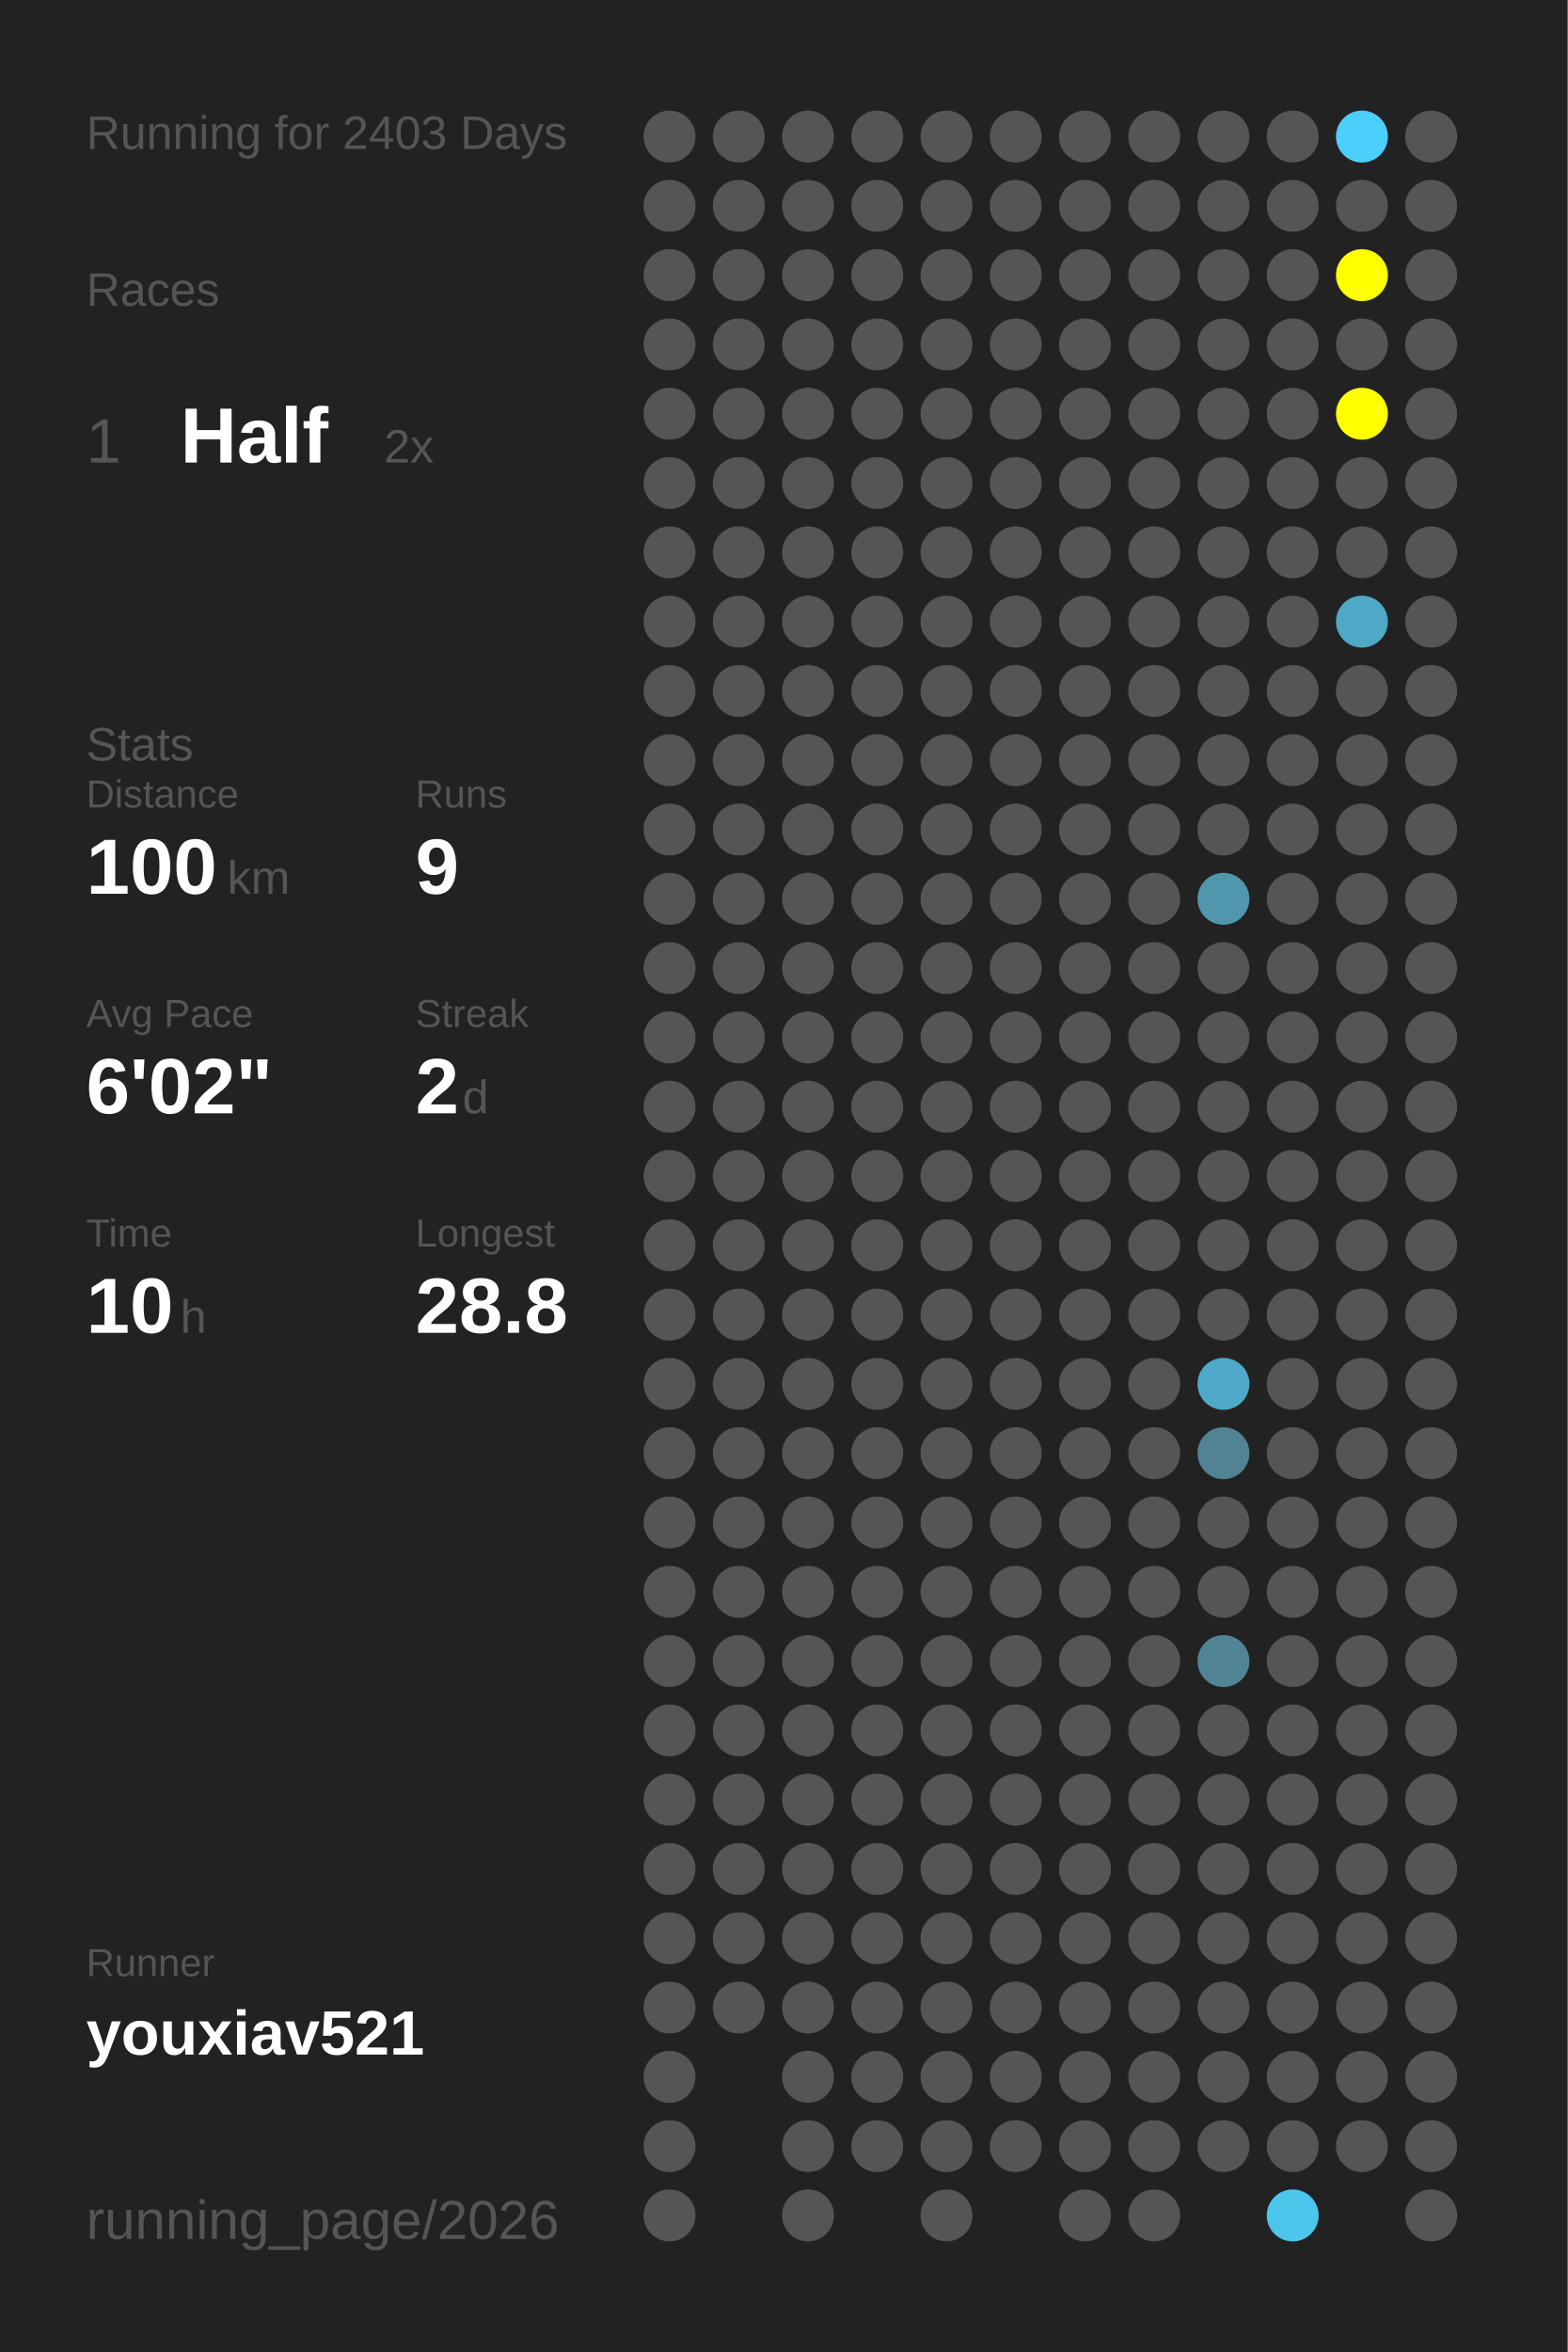
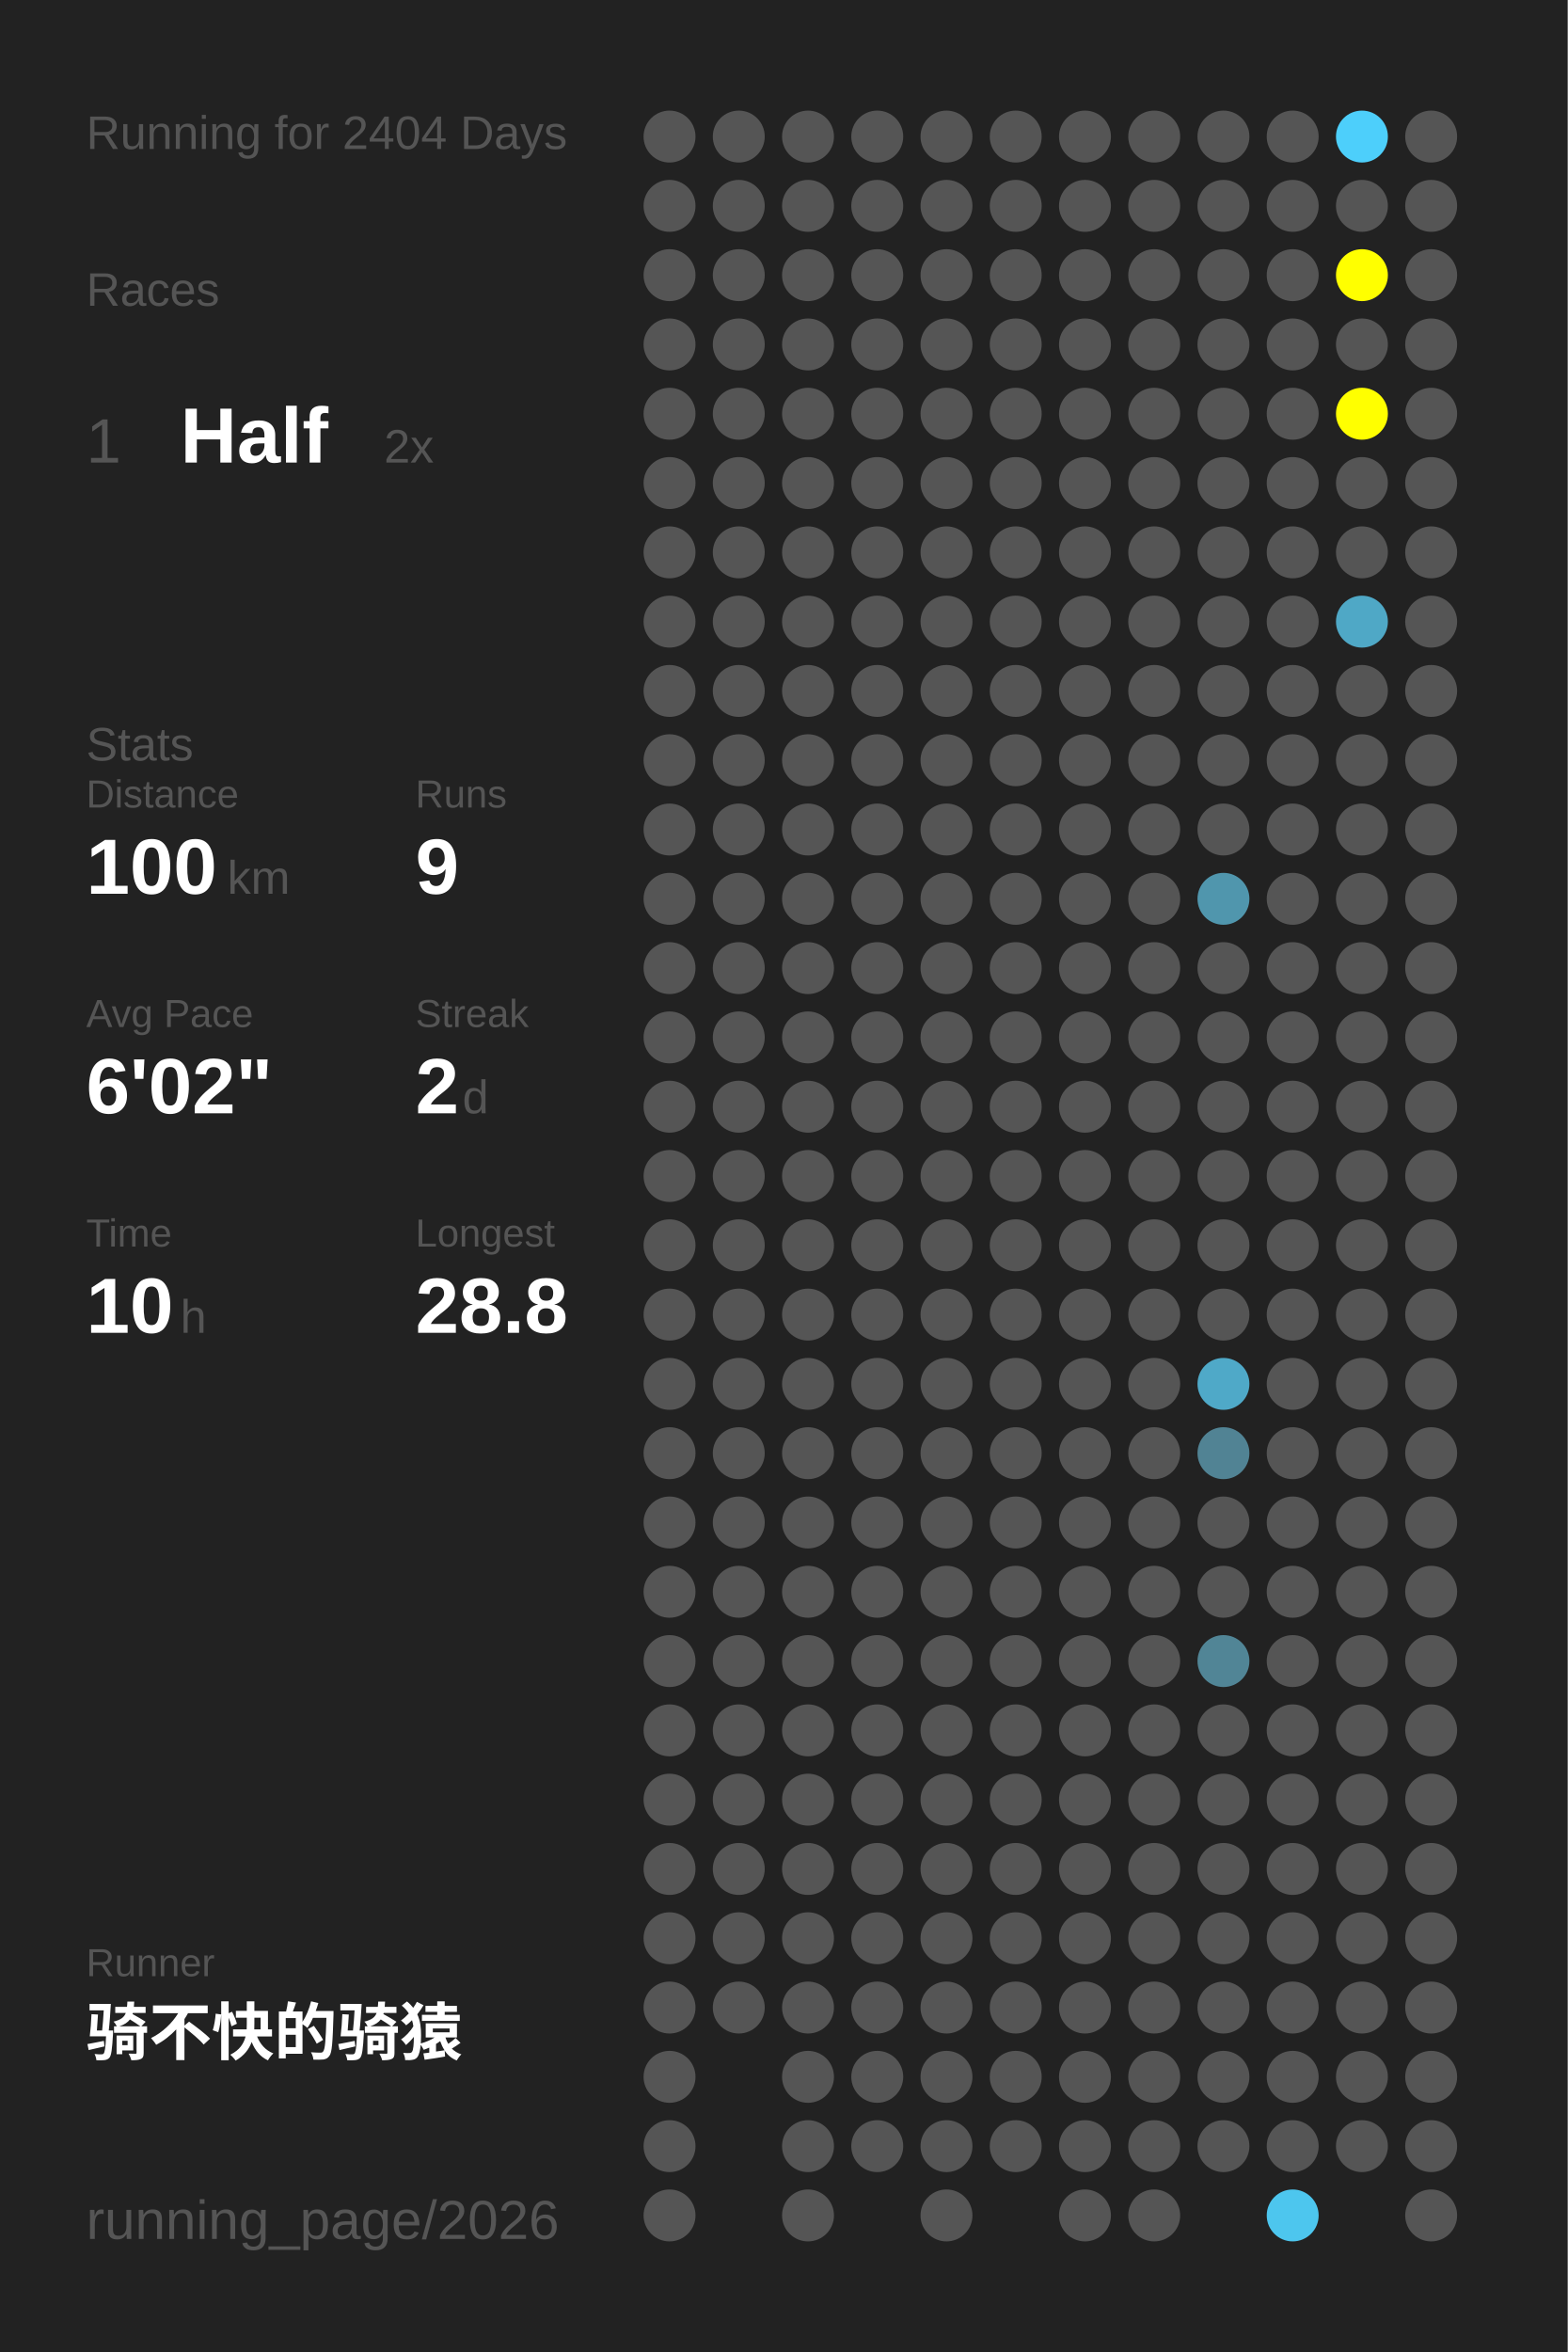
<svg xmlns="http://www.w3.org/2000/svg" baseProfile="full" height="300mm" version="1.1" viewBox="0,0,200,300" width="200mm">
  <defs />
  <rect fill="#222222" height="300" width="200" x="0" y="0" />
-   <text fill="#555555" style="font-size:6px; font-family:Arial;" x="11" y="19">Running for 2403 Days</text>
+   <text fill="#555555" style="font-size:6px; font-family:Arial;" x="11" y="19">Running for 2404 Days</text>
  <text fill="#555555" style="font-size:6px; font-family:Arial;" x="11" y="39">Races</text>
  <text fill="#555555" style="font-size:8px; font-family:Arial;" x="11" y="59">1</text>
  <text fill="#FFFFFF" style="font-size:10px; font-family:Arial; font-weight:bold;" x="23" y="59">Half</text>
  <text fill="#555555" style="font-size:6px; font-family:Arial;" x="49" y="59">2x</text>
  <text fill="#555555" style="font-size:6px; font-family:Arial;" x="11" y="97">Stats</text>
  <text fill="#555555" style="font-size:5px; font-family:Arial;" x="11" y="103">Distance</text>
  <text fill="#FFFFFF" style="font-size:10px; font-family:Arial; font-weight:bold;" x="11" y="114">100</text>
  <text fill="#555555" style="font-size:6px; font-family:Arial;" x="29" y="114">km</text>
  <text fill="#555555" style="font-size:5px; font-family:Arial;" x="53" y="103">Runs</text>
  <text fill="#FFFFFF" style="font-size:10px; font-family:Arial; font-weight:bold;" x="53" y="114">9</text>
  <text fill="#555555" style="font-size:5px; font-family:Arial;" x="11" y="131">Avg Pace</text>
  <text fill="#FFFFFF" style="font-size:10px; font-family:Arial; font-weight:bold;" x="11" y="142">6'02"</text>
  <text fill="#555555" style="font-size:5px; font-family:Arial;" x="53" y="131">Streak</text>
  <text fill="#FFFFFF" style="font-size:10px; font-family:Arial; font-weight:bold;" x="53" y="142">2</text>
  <text fill="#555555" style="font-size:6px; font-family:Arial;" x="59" y="142">d</text>
  <text fill="#555555" style="font-size:5px; font-family:Arial;" x="11" y="159">Time</text>
  <text fill="#FFFFFF" style="font-size:10px; font-family:Arial; font-weight:bold;" x="11" y="170">10</text>
  <text fill="#555555" style="font-size:6px; font-family:Arial;" x="23" y="170">h</text>
  <text fill="#555555" style="font-size:5px; font-family:Arial;" x="53" y="159">Longest</text>
  <text fill="#FFFFFF" style="font-size:10px; font-family:Arial; font-weight:bold;" x="53" y="170">28.8</text>
  <text fill="#555555" style="font-size:5px; font-family:Arial;" x="11" y="252.065">Runner</text>
-   <text fill="#FFFFFF" style="font-size:8px; font-family:Arial; font-weight:bold;" x="11" y="262.065">youxiav521</text>
+   <text fill="#FFFFFF" style="font-size:8px; font-family:Arial; font-weight:bold;" x="11" y="262.065">骑不快的骑猿</text>
  <text fill="#555555" style="font-size:7px; font-family:Arial;" x="11" y="285.581">running_page/2026</text>
  <circle cx="85.417" cy="17.419" fill="#555555" r="3.312" />
  <circle cx="85.417" cy="26.258" fill="#555555" r="3.312" />
  <circle cx="85.417" cy="35.097" fill="#555555" r="3.312" />
  <circle cx="85.417" cy="43.935" fill="#555555" r="3.312" />
  <circle cx="85.417" cy="52.774" fill="#555555" r="3.312" />
  <circle cx="85.417" cy="61.613" fill="#555555" r="3.312" />
  <circle cx="85.417" cy="70.452" fill="#555555" r="3.312" />
  <circle cx="85.417" cy="79.29" fill="#555555" r="3.312" />
  <circle cx="85.417" cy="88.129" fill="#555555" r="3.312" />
  <circle cx="85.417" cy="96.968" fill="#555555" r="3.312" />
  <circle cx="85.417" cy="105.806" fill="#555555" r="3.312" />
  <circle cx="85.417" cy="114.645" fill="#555555" r="3.312" />
  <circle cx="85.417" cy="123.484" fill="#555555" r="3.312" />
  <circle cx="85.417" cy="132.323" fill="#555555" r="3.312" />
  <circle cx="85.417" cy="141.161" fill="#555555" r="3.312" />
  <circle cx="85.417" cy="150" fill="#555555" r="3.312" />
  <circle cx="85.417" cy="158.839" fill="#555555" r="3.312" />
  <circle cx="85.417" cy="167.677" fill="#555555" r="3.312" />
  <circle cx="85.417" cy="176.516" fill="#555555" r="3.312" />
  <circle cx="85.417" cy="185.355" fill="#555555" r="3.312" />
  <circle cx="85.417" cy="194.194" fill="#555555" r="3.312" />
  <circle cx="85.417" cy="203.032" fill="#555555" r="3.312" />
  <circle cx="85.417" cy="211.871" fill="#555555" r="3.312" />
  <circle cx="85.417" cy="220.71" fill="#555555" r="3.312" />
  <circle cx="85.417" cy="229.548" fill="#555555" r="3.312" />
  <circle cx="85.417" cy="238.387" fill="#555555" r="3.312" />
  <circle cx="85.417" cy="247.226" fill="#555555" r="3.312" />
  <circle cx="85.417" cy="256.065" fill="#555555" r="3.312" />
  <circle cx="85.417" cy="264.903" fill="#555555" r="3.312" />
  <circle cx="85.417" cy="273.742" fill="#555555" r="3.312" />
  <circle cx="85.417" cy="282.581" fill="#555555" r="3.312" />
  <circle cx="94.25" cy="17.419" fill="#555555" r="3.312" />
  <circle cx="94.25" cy="26.258" fill="#555555" r="3.312" />
  <circle cx="94.25" cy="35.097" fill="#555555" r="3.312" />
  <circle cx="94.25" cy="43.935" fill="#555555" r="3.312" />
  <circle cx="94.25" cy="52.774" fill="#555555" r="3.312" />
  <circle cx="94.25" cy="61.613" fill="#555555" r="3.312" />
  <circle cx="94.25" cy="70.452" fill="#555555" r="3.312" />
  <circle cx="94.25" cy="79.29" fill="#555555" r="3.312" />
  <circle cx="94.25" cy="88.129" fill="#555555" r="3.312" />
  <circle cx="94.25" cy="96.968" fill="#555555" r="3.312" />
  <circle cx="94.25" cy="105.806" fill="#555555" r="3.312" />
  <circle cx="94.25" cy="114.645" fill="#555555" r="3.312" />
  <circle cx="94.25" cy="123.484" fill="#555555" r="3.312" />
  <circle cx="94.25" cy="132.323" fill="#555555" r="3.312" />
  <circle cx="94.25" cy="141.161" fill="#555555" r="3.312" />
  <circle cx="94.25" cy="150" fill="#555555" r="3.312" />
  <circle cx="94.25" cy="158.839" fill="#555555" r="3.312" />
  <circle cx="94.25" cy="167.677" fill="#555555" r="3.312" />
  <circle cx="94.25" cy="176.516" fill="#555555" r="3.312" />
  <circle cx="94.25" cy="185.355" fill="#555555" r="3.312" />
  <circle cx="94.25" cy="194.194" fill="#555555" r="3.312" />
  <circle cx="94.25" cy="203.032" fill="#555555" r="3.312" />
  <circle cx="94.25" cy="211.871" fill="#555555" r="3.312" />
  <circle cx="94.25" cy="220.71" fill="#555555" r="3.312" />
  <circle cx="94.25" cy="229.548" fill="#555555" r="3.312" />
  <circle cx="94.25" cy="238.387" fill="#555555" r="3.312" />
  <circle cx="94.25" cy="247.226" fill="#555555" r="3.312" />
  <circle cx="94.25" cy="256.065" fill="#555555" r="3.312" />
  <circle cx="103.083" cy="17.419" fill="#555555" r="3.312" />
  <circle cx="103.083" cy="26.258" fill="#555555" r="3.312" />
  <circle cx="103.083" cy="35.097" fill="#555555" r="3.312" />
  <circle cx="103.083" cy="43.935" fill="#555555" r="3.312" />
  <circle cx="103.083" cy="52.774" fill="#555555" r="3.312" />
  <circle cx="103.083" cy="61.613" fill="#555555" r="3.312" />
  <circle cx="103.083" cy="70.452" fill="#555555" r="3.312" />
  <circle cx="103.083" cy="79.29" fill="#555555" r="3.312" />
  <circle cx="103.083" cy="88.129" fill="#555555" r="3.312" />
  <circle cx="103.083" cy="96.968" fill="#555555" r="3.312" />
  <circle cx="103.083" cy="105.806" fill="#555555" r="3.312" />
  <circle cx="103.083" cy="114.645" fill="#555555" r="3.312" />
  <circle cx="103.083" cy="123.484" fill="#555555" r="3.312" />
  <circle cx="103.083" cy="132.323" fill="#555555" r="3.312" />
  <circle cx="103.083" cy="141.161" fill="#555555" r="3.312" />
  <circle cx="103.083" cy="150" fill="#555555" r="3.312" />
  <circle cx="103.083" cy="158.839" fill="#555555" r="3.312" />
  <circle cx="103.083" cy="167.677" fill="#555555" r="3.312" />
  <circle cx="103.083" cy="176.516" fill="#555555" r="3.312" />
  <circle cx="103.083" cy="185.355" fill="#555555" r="3.312" />
  <circle cx="103.083" cy="194.194" fill="#555555" r="3.312" />
  <circle cx="103.083" cy="203.032" fill="#555555" r="3.312" />
  <circle cx="103.083" cy="211.871" fill="#555555" r="3.312" />
  <circle cx="103.083" cy="220.71" fill="#555555" r="3.312" />
  <circle cx="103.083" cy="229.548" fill="#555555" r="3.312" />
  <circle cx="103.083" cy="238.387" fill="#555555" r="3.312" />
  <circle cx="103.083" cy="247.226" fill="#555555" r="3.312" />
  <circle cx="103.083" cy="256.065" fill="#555555" r="3.312" />
  <circle cx="103.083" cy="264.903" fill="#555555" r="3.312" />
  <circle cx="103.083" cy="273.742" fill="#555555" r="3.312" />
  <circle cx="103.083" cy="282.581" fill="#555555" r="3.312" />
  <circle cx="111.917" cy="17.419" fill="#555555" r="3.312" />
  <circle cx="111.917" cy="26.258" fill="#555555" r="3.312" />
  <circle cx="111.917" cy="35.097" fill="#555555" r="3.312" />
  <circle cx="111.917" cy="43.935" fill="#555555" r="3.312" />
  <circle cx="111.917" cy="52.774" fill="#555555" r="3.312" />
  <circle cx="111.917" cy="61.613" fill="#555555" r="3.312" />
  <circle cx="111.917" cy="70.452" fill="#555555" r="3.312" />
  <circle cx="111.917" cy="79.29" fill="#555555" r="3.312" />
  <circle cx="111.917" cy="88.129" fill="#555555" r="3.312" />
  <circle cx="111.917" cy="96.968" fill="#555555" r="3.312" />
  <circle cx="111.917" cy="105.806" fill="#555555" r="3.312" />
  <circle cx="111.917" cy="114.645" fill="#555555" r="3.312" />
  <circle cx="111.917" cy="123.484" fill="#555555" r="3.312" />
  <circle cx="111.917" cy="132.323" fill="#555555" r="3.312" />
  <circle cx="111.917" cy="141.161" fill="#555555" r="3.312" />
  <circle cx="111.917" cy="150" fill="#555555" r="3.312" />
  <circle cx="111.917" cy="158.839" fill="#555555" r="3.312" />
  <circle cx="111.917" cy="167.677" fill="#555555" r="3.312" />
  <circle cx="111.917" cy="176.516" fill="#555555" r="3.312" />
  <circle cx="111.917" cy="185.355" fill="#555555" r="3.312" />
  <circle cx="111.917" cy="194.194" fill="#555555" r="3.312" />
  <circle cx="111.917" cy="203.032" fill="#555555" r="3.312" />
  <circle cx="111.917" cy="211.871" fill="#555555" r="3.312" />
  <circle cx="111.917" cy="220.71" fill="#555555" r="3.312" />
  <circle cx="111.917" cy="229.548" fill="#555555" r="3.312" />
  <circle cx="111.917" cy="238.387" fill="#555555" r="3.312" />
  <circle cx="111.917" cy="247.226" fill="#555555" r="3.312" />
  <circle cx="111.917" cy="256.065" fill="#555555" r="3.312" />
  <circle cx="111.917" cy="264.903" fill="#555555" r="3.312" />
  <circle cx="111.917" cy="273.742" fill="#555555" r="3.312" />
  <circle cx="120.75" cy="17.419" fill="#555555" r="3.312" />
  <circle cx="120.75" cy="26.258" fill="#555555" r="3.312" />
  <circle cx="120.75" cy="35.097" fill="#555555" r="3.312" />
  <circle cx="120.75" cy="43.935" fill="#555555" r="3.312" />
  <circle cx="120.75" cy="52.774" fill="#555555" r="3.312" />
  <circle cx="120.75" cy="61.613" fill="#555555" r="3.312" />
  <circle cx="120.75" cy="70.452" fill="#555555" r="3.312" />
  <circle cx="120.75" cy="79.29" fill="#555555" r="3.312" />
  <circle cx="120.75" cy="88.129" fill="#555555" r="3.312" />
  <circle cx="120.75" cy="96.968" fill="#555555" r="3.312" />
  <circle cx="120.75" cy="105.806" fill="#555555" r="3.312" />
  <circle cx="120.75" cy="114.645" fill="#555555" r="3.312" />
  <circle cx="120.75" cy="123.484" fill="#555555" r="3.312" />
  <circle cx="120.75" cy="132.323" fill="#555555" r="3.312" />
  <circle cx="120.75" cy="141.161" fill="#555555" r="3.312" />
  <circle cx="120.75" cy="150" fill="#555555" r="3.312" />
  <circle cx="120.75" cy="158.839" fill="#555555" r="3.312" />
  <circle cx="120.75" cy="167.677" fill="#555555" r="3.312" />
  <circle cx="120.75" cy="176.516" fill="#555555" r="3.312" />
  <circle cx="120.75" cy="185.355" fill="#555555" r="3.312" />
  <circle cx="120.75" cy="194.194" fill="#555555" r="3.312" />
  <circle cx="120.75" cy="203.032" fill="#555555" r="3.312" />
  <circle cx="120.75" cy="211.871" fill="#555555" r="3.312" />
  <circle cx="120.75" cy="220.71" fill="#555555" r="3.312" />
  <circle cx="120.75" cy="229.548" fill="#555555" r="3.312" />
  <circle cx="120.75" cy="238.387" fill="#555555" r="3.312" />
  <circle cx="120.75" cy="247.226" fill="#555555" r="3.312" />
  <circle cx="120.75" cy="256.065" fill="#555555" r="3.312" />
  <circle cx="120.75" cy="264.903" fill="#555555" r="3.312" />
  <circle cx="120.75" cy="273.742" fill="#555555" r="3.312" />
  <circle cx="120.75" cy="282.581" fill="#555555" r="3.312" />
  <circle cx="129.583" cy="17.419" fill="#555555" r="3.312" />
  <circle cx="129.583" cy="26.258" fill="#555555" r="3.312" />
  <circle cx="129.583" cy="35.097" fill="#555555" r="3.312" />
  <circle cx="129.583" cy="43.935" fill="#555555" r="3.312" />
  <circle cx="129.583" cy="52.774" fill="#555555" r="3.312" />
  <circle cx="129.583" cy="61.613" fill="#555555" r="3.312" />
  <circle cx="129.583" cy="70.452" fill="#555555" r="3.312" />
  <circle cx="129.583" cy="79.29" fill="#555555" r="3.312" />
  <circle cx="129.583" cy="88.129" fill="#555555" r="3.312" />
  <circle cx="129.583" cy="96.968" fill="#555555" r="3.312" />
  <circle cx="129.583" cy="105.806" fill="#555555" r="3.312" />
  <circle cx="129.583" cy="114.645" fill="#555555" r="3.312" />
  <circle cx="129.583" cy="123.484" fill="#555555" r="3.312" />
  <circle cx="129.583" cy="132.323" fill="#555555" r="3.312" />
  <circle cx="129.583" cy="141.161" fill="#555555" r="3.312" />
  <circle cx="129.583" cy="150" fill="#555555" r="3.312" />
  <circle cx="129.583" cy="158.839" fill="#555555" r="3.312" />
  <circle cx="129.583" cy="167.677" fill="#555555" r="3.312" />
  <circle cx="129.583" cy="176.516" fill="#555555" r="3.312" />
  <circle cx="129.583" cy="185.355" fill="#555555" r="3.312" />
  <circle cx="129.583" cy="194.194" fill="#555555" r="3.312" />
  <circle cx="129.583" cy="203.032" fill="#555555" r="3.312" />
  <circle cx="129.583" cy="211.871" fill="#555555" r="3.312" />
  <circle cx="129.583" cy="220.71" fill="#555555" r="3.312" />
  <circle cx="129.583" cy="229.548" fill="#555555" r="3.312" />
  <circle cx="129.583" cy="238.387" fill="#555555" r="3.312" />
  <circle cx="129.583" cy="247.226" fill="#555555" r="3.312" />
  <circle cx="129.583" cy="256.065" fill="#555555" r="3.312" />
  <circle cx="129.583" cy="264.903" fill="#555555" r="3.312" />
  <circle cx="129.583" cy="273.742" fill="#555555" r="3.312" />
  <circle cx="138.417" cy="17.419" fill="#555555" r="3.312" />
  <circle cx="138.417" cy="26.258" fill="#555555" r="3.312" />
  <circle cx="138.417" cy="35.097" fill="#555555" r="3.312" />
  <circle cx="138.417" cy="43.935" fill="#555555" r="3.312" />
  <circle cx="138.417" cy="52.774" fill="#555555" r="3.312" />
  <circle cx="138.417" cy="61.613" fill="#555555" r="3.312" />
  <circle cx="138.417" cy="70.452" fill="#555555" r="3.312" />
  <circle cx="138.417" cy="79.29" fill="#555555" r="3.312" />
  <circle cx="138.417" cy="88.129" fill="#555555" r="3.312" />
  <circle cx="138.417" cy="96.968" fill="#555555" r="3.312" />
  <circle cx="138.417" cy="105.806" fill="#555555" r="3.312" />
  <circle cx="138.417" cy="114.645" fill="#555555" r="3.312" />
  <circle cx="138.417" cy="123.484" fill="#555555" r="3.312" />
  <circle cx="138.417" cy="132.323" fill="#555555" r="3.312" />
  <circle cx="138.417" cy="141.161" fill="#555555" r="3.312" />
  <circle cx="138.417" cy="150" fill="#555555" r="3.312" />
  <circle cx="138.417" cy="158.839" fill="#555555" r="3.312" />
  <circle cx="138.417" cy="167.677" fill="#555555" r="3.312" />
  <circle cx="138.417" cy="176.516" fill="#555555" r="3.312" />
  <circle cx="138.417" cy="185.355" fill="#555555" r="3.312" />
  <circle cx="138.417" cy="194.194" fill="#555555" r="3.312" />
  <circle cx="138.417" cy="203.032" fill="#555555" r="3.312" />
  <circle cx="138.417" cy="211.871" fill="#555555" r="3.312" />
  <circle cx="138.417" cy="220.71" fill="#555555" r="3.312" />
  <circle cx="138.417" cy="229.548" fill="#555555" r="3.312" />
  <circle cx="138.417" cy="238.387" fill="#555555" r="3.312" />
  <circle cx="138.417" cy="247.226" fill="#555555" r="3.312" />
  <circle cx="138.417" cy="256.065" fill="#555555" r="3.312" />
  <circle cx="138.417" cy="264.903" fill="#555555" r="3.312" />
  <circle cx="138.417" cy="273.742" fill="#555555" r="3.312" />
  <circle cx="138.417" cy="282.581" fill="#555555" r="3.312" />
  <circle cx="147.25" cy="17.419" fill="#555555" r="3.312" />
  <circle cx="147.25" cy="26.258" fill="#555555" r="3.312" />
  <circle cx="147.25" cy="35.097" fill="#555555" r="3.312" />
  <circle cx="147.25" cy="43.935" fill="#555555" r="3.312" />
  <circle cx="147.25" cy="52.774" fill="#555555" r="3.312" />
  <circle cx="147.25" cy="61.613" fill="#555555" r="3.312" />
  <circle cx="147.25" cy="70.452" fill="#555555" r="3.312" />
  <circle cx="147.25" cy="79.29" fill="#555555" r="3.312" />
  <circle cx="147.25" cy="88.129" fill="#555555" r="3.312" />
  <circle cx="147.25" cy="96.968" fill="#555555" r="3.312" />
  <circle cx="147.25" cy="105.806" fill="#555555" r="3.312" />
  <circle cx="147.25" cy="114.645" fill="#555555" r="3.312" />
  <circle cx="147.25" cy="123.484" fill="#555555" r="3.312" />
  <circle cx="147.25" cy="132.323" fill="#555555" r="3.312" />
  <circle cx="147.25" cy="141.161" fill="#555555" r="3.312" />
  <circle cx="147.25" cy="150" fill="#555555" r="3.312" />
  <circle cx="147.25" cy="158.839" fill="#555555" r="3.312" />
  <circle cx="147.25" cy="167.677" fill="#555555" r="3.312" />
  <circle cx="147.25" cy="176.516" fill="#555555" r="3.312" />
  <circle cx="147.25" cy="185.355" fill="#555555" r="3.312" />
  <circle cx="147.25" cy="194.194" fill="#555555" r="3.312" />
  <circle cx="147.25" cy="203.032" fill="#555555" r="3.312" />
  <circle cx="147.25" cy="211.871" fill="#555555" r="3.312" />
  <circle cx="147.25" cy="220.71" fill="#555555" r="3.312" />
  <circle cx="147.25" cy="229.548" fill="#555555" r="3.312" />
  <circle cx="147.25" cy="238.387" fill="#555555" r="3.312" />
  <circle cx="147.25" cy="247.226" fill="#555555" r="3.312" />
  <circle cx="147.25" cy="256.065" fill="#555555" r="3.312" />
  <circle cx="147.25" cy="264.903" fill="#555555" r="3.312" />
  <circle cx="147.25" cy="273.742" fill="#555555" r="3.312" />
  <circle cx="147.25" cy="282.581" fill="#555555" r="3.312" />
  <circle cx="156.083" cy="17.419" fill="#555555" r="3.312" />
  <circle cx="156.083" cy="26.258" fill="#555555" r="3.312" />
  <circle cx="156.083" cy="35.097" fill="#555555" r="3.312" />
  <circle cx="156.083" cy="43.935" fill="#555555" r="3.312" />
  <circle cx="156.083" cy="52.774" fill="#555555" r="3.312" />
  <circle cx="156.083" cy="61.613" fill="#555555" r="3.312" />
  <circle cx="156.083" cy="70.452" fill="#555555" r="3.312" />
  <circle cx="156.083" cy="79.29" fill="#555555" r="3.312" />
  <circle cx="156.083" cy="88.129" fill="#555555" r="3.312" />
  <circle cx="156.083" cy="96.968" fill="#555555" r="3.312" />
  <circle cx="156.083" cy="105.806" fill="#555555" r="3.312" />
  <circle cx="156.083" cy="114.645" fill="#5096ad" r="3.312" />
  <circle cx="156.083" cy="123.484" fill="#555555" r="3.312" />
  <circle cx="156.083" cy="132.323" fill="#555555" r="3.312" />
  <circle cx="156.083" cy="141.161" fill="#555555" r="3.312" />
  <circle cx="156.083" cy="150" fill="#555555" r="3.312" />
  <circle cx="156.083" cy="158.839" fill="#555555" r="3.312" />
  <circle cx="156.083" cy="167.677" fill="#555555" r="3.312" />
  <circle cx="156.083" cy="176.516" fill="#4fa9c8" r="3.312" />
  <circle cx="156.083" cy="185.355" fill="#518394" r="3.312" />
  <circle cx="156.083" cy="194.194" fill="#555555" r="3.312" />
  <circle cx="156.083" cy="203.032" fill="#555555" r="3.312" />
  <circle cx="156.083" cy="211.871" fill="#518596" r="3.312" />
  <circle cx="156.083" cy="220.71" fill="#555555" r="3.312" />
  <circle cx="156.083" cy="229.548" fill="#555555" r="3.312" />
  <circle cx="156.083" cy="238.387" fill="#555555" r="3.312" />
  <circle cx="156.083" cy="247.226" fill="#555555" r="3.312" />
  <circle cx="156.083" cy="256.065" fill="#555555" r="3.312" />
  <circle cx="156.083" cy="264.903" fill="#555555" r="3.312" />
  <circle cx="156.083" cy="273.742" fill="#555555" r="3.312" />
  <circle cx="164.917" cy="17.419" fill="#555555" r="3.312" />
  <circle cx="164.917" cy="26.258" fill="#555555" r="3.312" />
  <circle cx="164.917" cy="35.097" fill="#555555" r="3.312" />
  <circle cx="164.917" cy="43.935" fill="#555555" r="3.312" />
  <circle cx="164.917" cy="52.774" fill="#555555" r="3.312" />
  <circle cx="164.917" cy="61.613" fill="#555555" r="3.312" />
  <circle cx="164.917" cy="70.452" fill="#555555" r="3.312" />
  <circle cx="164.917" cy="79.29" fill="#555555" r="3.312" />
  <circle cx="164.917" cy="88.129" fill="#555555" r="3.312" />
  <circle cx="164.917" cy="96.968" fill="#555555" r="3.312" />
  <circle cx="164.917" cy="105.806" fill="#555555" r="3.312" />
  <circle cx="164.917" cy="114.645" fill="#555555" r="3.312" />
  <circle cx="164.917" cy="123.484" fill="#555555" r="3.312" />
  <circle cx="164.917" cy="132.323" fill="#555555" r="3.312" />
  <circle cx="164.917" cy="141.161" fill="#555555" r="3.312" />
  <circle cx="164.917" cy="150" fill="#555555" r="3.312" />
  <circle cx="164.917" cy="158.839" fill="#555555" r="3.312" />
  <circle cx="164.917" cy="167.677" fill="#555555" r="3.312" />
  <circle cx="164.917" cy="176.516" fill="#555555" r="3.312" />
  <circle cx="164.917" cy="185.355" fill="#555555" r="3.312" />
  <circle cx="164.917" cy="194.194" fill="#555555" r="3.312" />
  <circle cx="164.917" cy="203.032" fill="#555555" r="3.312" />
  <circle cx="164.917" cy="211.871" fill="#555555" r="3.312" />
  <circle cx="164.917" cy="220.71" fill="#555555" r="3.312" />
  <circle cx="164.917" cy="229.548" fill="#555555" r="3.312" />
  <circle cx="164.917" cy="238.387" fill="#555555" r="3.312" />
  <circle cx="164.917" cy="247.226" fill="#555555" r="3.312" />
  <circle cx="164.917" cy="256.065" fill="#555555" r="3.312" />
  <circle cx="164.917" cy="264.903" fill="#555555" r="3.312" />
  <circle cx="164.917" cy="273.742" fill="#555555" r="3.312" />
  <circle cx="164.917" cy="282.581" fill="#4dc6ee" r="3.312" />
  <circle cx="173.75" cy="17.419" fill="#4dcffb" r="3.312" />
  <circle cx="173.75" cy="26.258" fill="#555555" r="3.312" />
  <circle cx="173.75" cy="35.097" fill="#FFFF00" r="3.312" />
  <circle cx="173.75" cy="43.935" fill="#555555" r="3.312" />
  <circle cx="173.75" cy="52.774" fill="#FFFF00" r="3.312" />
  <circle cx="173.75" cy="61.613" fill="#555555" r="3.312" />
  <circle cx="173.75" cy="70.452" fill="#555555" r="3.312" />
  <circle cx="173.75" cy="79.29" fill="#4fa8c6" r="3.312" />
  <circle cx="173.75" cy="88.129" fill="#555555" r="3.312" />
  <circle cx="173.75" cy="96.968" fill="#555555" r="3.312" />
  <circle cx="173.75" cy="105.806" fill="#555555" r="3.312" />
  <circle cx="173.75" cy="114.645" fill="#555555" r="3.312" />
  <circle cx="173.75" cy="123.484" fill="#555555" r="3.312" />
  <circle cx="173.75" cy="132.323" fill="#555555" r="3.312" />
  <circle cx="173.75" cy="141.161" fill="#555555" r="3.312" />
  <circle cx="173.75" cy="150" fill="#555555" r="3.312" />
  <circle cx="173.75" cy="158.839" fill="#555555" r="3.312" />
  <circle cx="173.75" cy="167.677" fill="#555555" r="3.312" />
  <circle cx="173.75" cy="176.516" fill="#555555" r="3.312" />
  <circle cx="173.75" cy="185.355" fill="#555555" r="3.312" />
  <circle cx="173.75" cy="194.194" fill="#555555" r="3.312" />
  <circle cx="173.75" cy="203.032" fill="#555555" r="3.312" />
  <circle cx="173.75" cy="211.871" fill="#555555" r="3.312" />
  <circle cx="173.75" cy="220.71" fill="#555555" r="3.312" />
  <circle cx="173.75" cy="229.548" fill="#555555" r="3.312" />
  <circle cx="173.75" cy="238.387" fill="#555555" r="3.312" />
  <circle cx="173.75" cy="247.226" fill="#555555" r="3.312" />
  <circle cx="173.75" cy="256.065" fill="#555555" r="3.312" />
  <circle cx="173.75" cy="264.903" fill="#555555" r="3.312" />
  <circle cx="173.75" cy="273.742" fill="#555555" r="3.312" />
  <circle cx="182.583" cy="17.419" fill="#555555" r="3.312" />
  <circle cx="182.583" cy="26.258" fill="#555555" r="3.312" />
  <circle cx="182.583" cy="35.097" fill="#555555" r="3.312" />
  <circle cx="182.583" cy="43.935" fill="#555555" r="3.312" />
  <circle cx="182.583" cy="52.774" fill="#555555" r="3.312" />
  <circle cx="182.583" cy="61.613" fill="#555555" r="3.312" />
  <circle cx="182.583" cy="70.452" fill="#555555" r="3.312" />
  <circle cx="182.583" cy="79.29" fill="#555555" r="3.312" />
  <circle cx="182.583" cy="88.129" fill="#555555" r="3.312" />
  <circle cx="182.583" cy="96.968" fill="#555555" r="3.312" />
  <circle cx="182.583" cy="105.806" fill="#555555" r="3.312" />
  <circle cx="182.583" cy="114.645" fill="#555555" r="3.312" />
  <circle cx="182.583" cy="123.484" fill="#555555" r="3.312" />
  <circle cx="182.583" cy="132.323" fill="#555555" r="3.312" />
  <circle cx="182.583" cy="141.161" fill="#555555" r="3.312" />
  <circle cx="182.583" cy="150" fill="#555555" r="3.312" />
  <circle cx="182.583" cy="158.839" fill="#555555" r="3.312" />
  <circle cx="182.583" cy="167.677" fill="#555555" r="3.312" />
  <circle cx="182.583" cy="176.516" fill="#555555" r="3.312" />
  <circle cx="182.583" cy="185.355" fill="#555555" r="3.312" />
  <circle cx="182.583" cy="194.194" fill="#555555" r="3.312" />
  <circle cx="182.583" cy="203.032" fill="#555555" r="3.312" />
  <circle cx="182.583" cy="211.871" fill="#555555" r="3.312" />
  <circle cx="182.583" cy="220.71" fill="#555555" r="3.312" />
  <circle cx="182.583" cy="229.548" fill="#555555" r="3.312" />
  <circle cx="182.583" cy="238.387" fill="#555555" r="3.312" />
  <circle cx="182.583" cy="247.226" fill="#555555" r="3.312" />
  <circle cx="182.583" cy="256.065" fill="#555555" r="3.312" />
  <circle cx="182.583" cy="264.903" fill="#555555" r="3.312" />
  <circle cx="182.583" cy="273.742" fill="#555555" r="3.312" />
  <circle cx="182.583" cy="282.581" fill="#555555" r="3.312" />
</svg>
